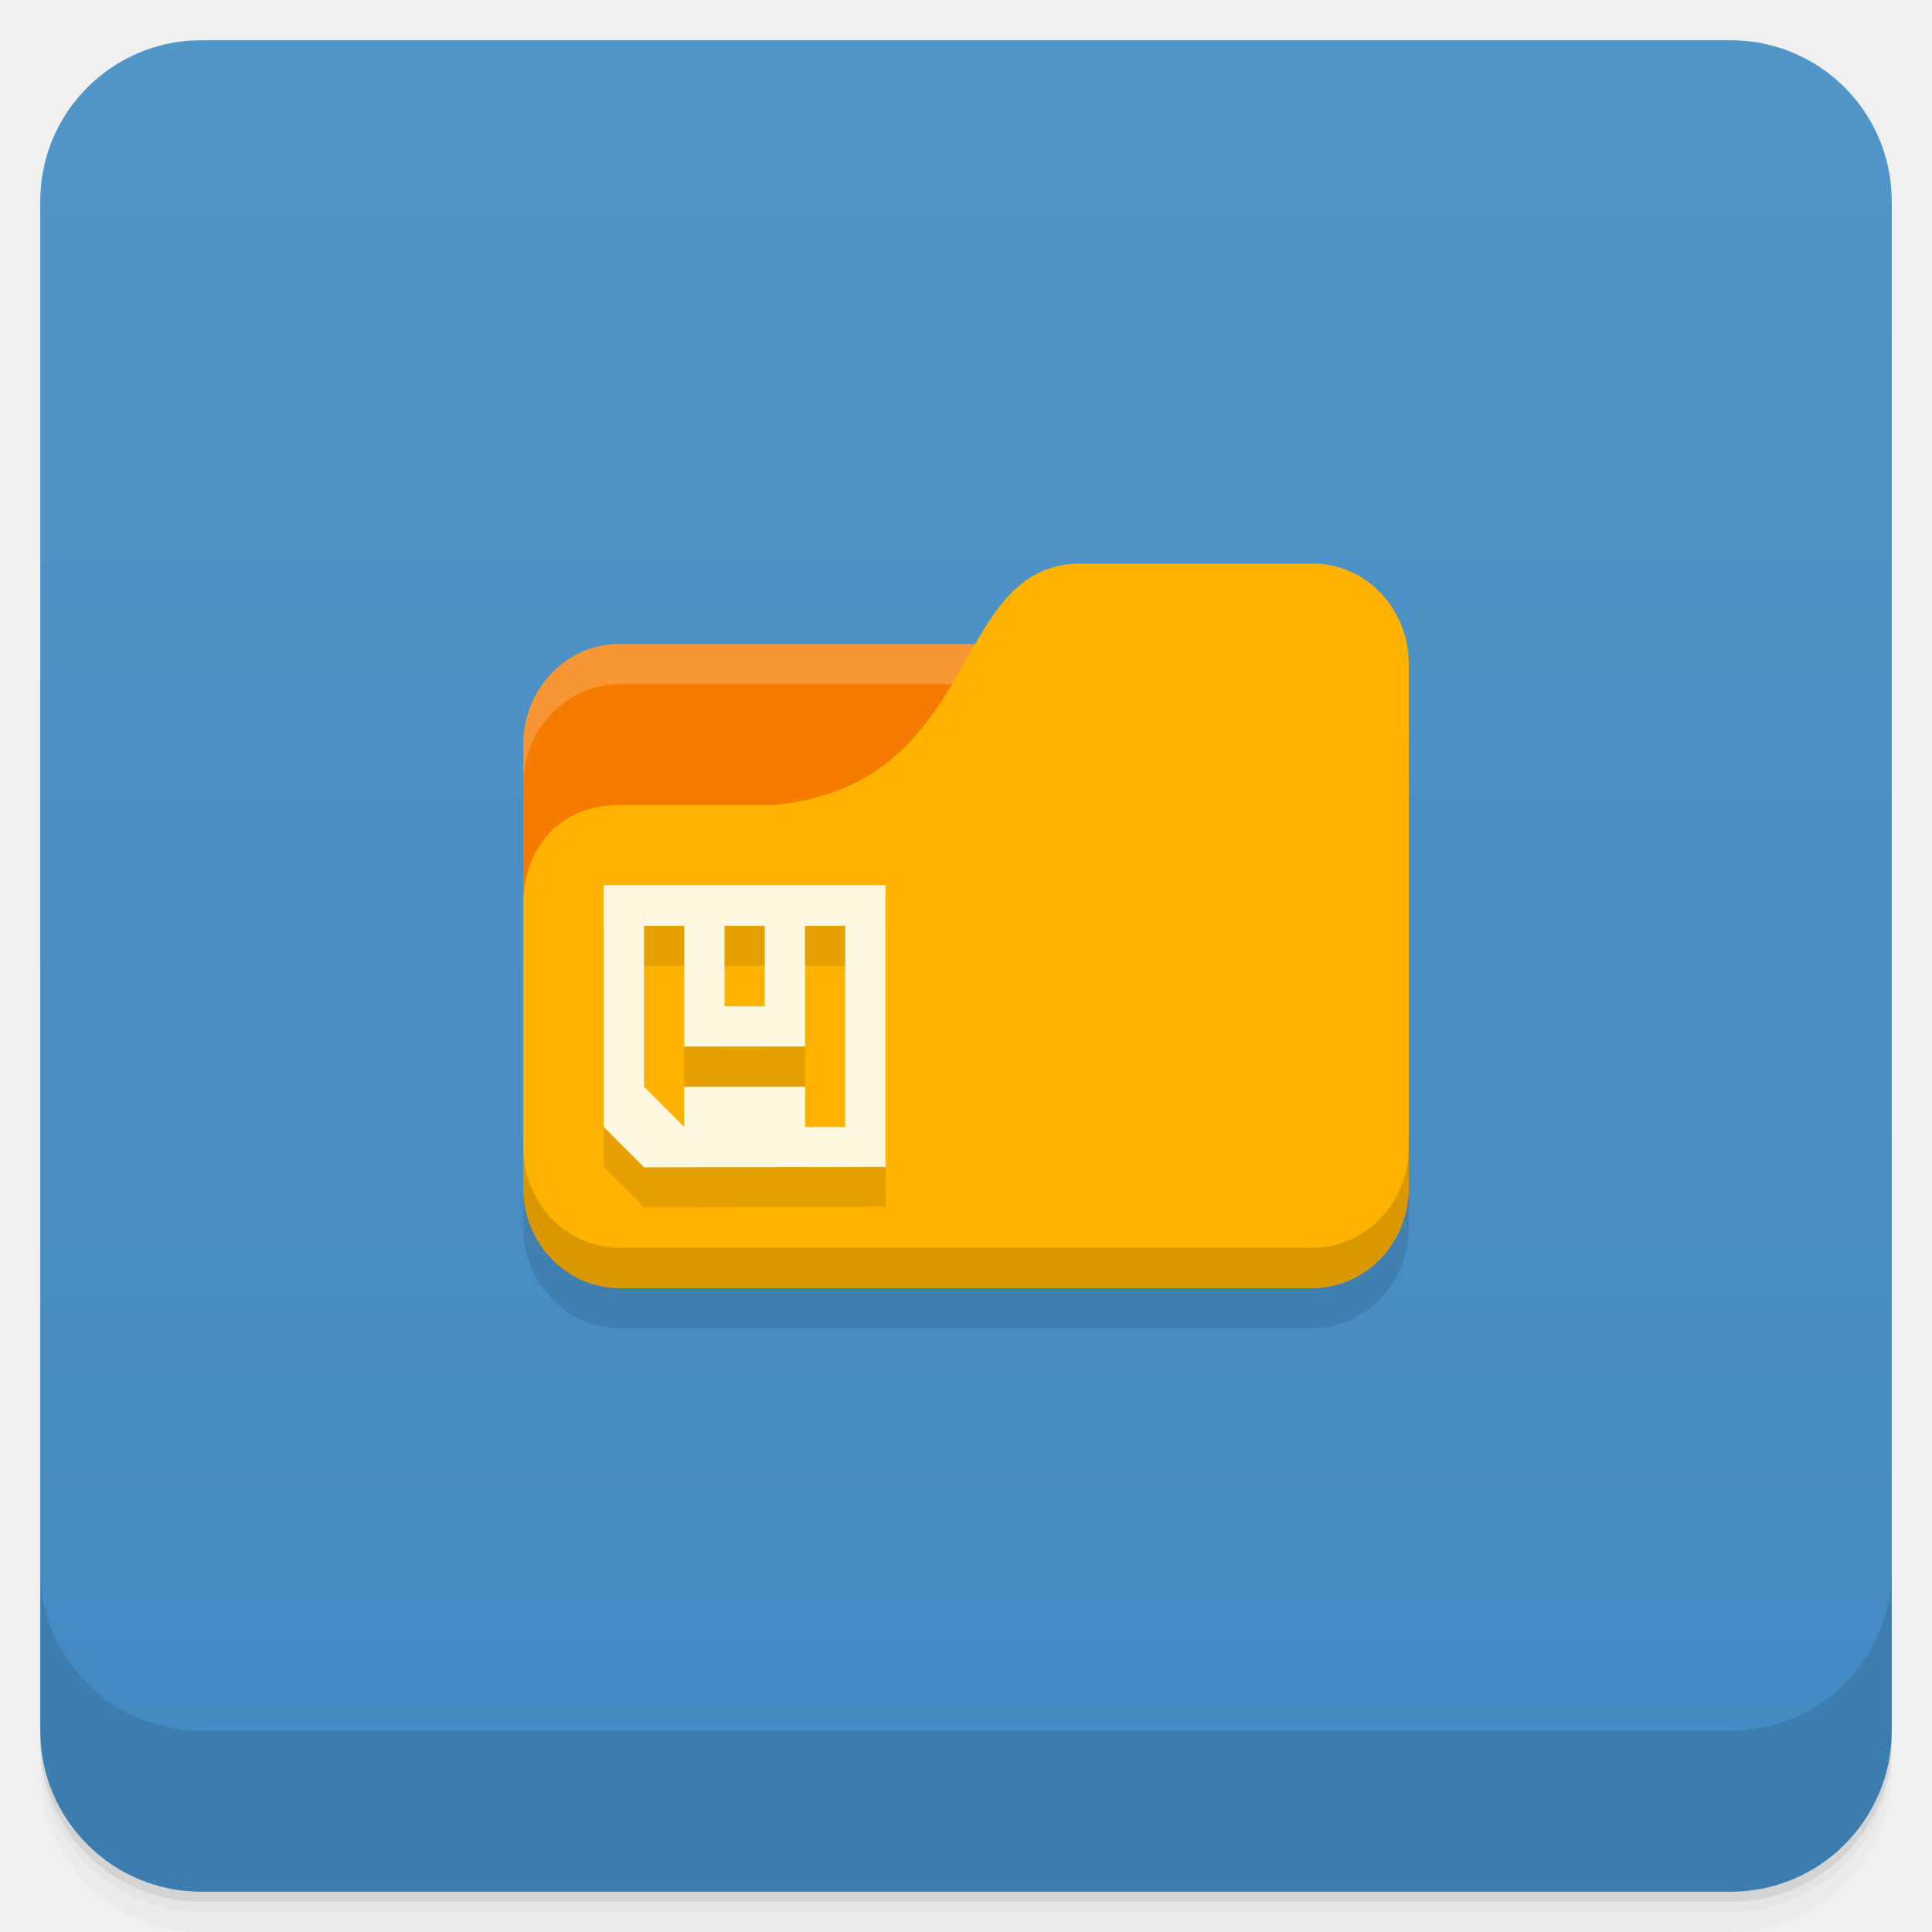
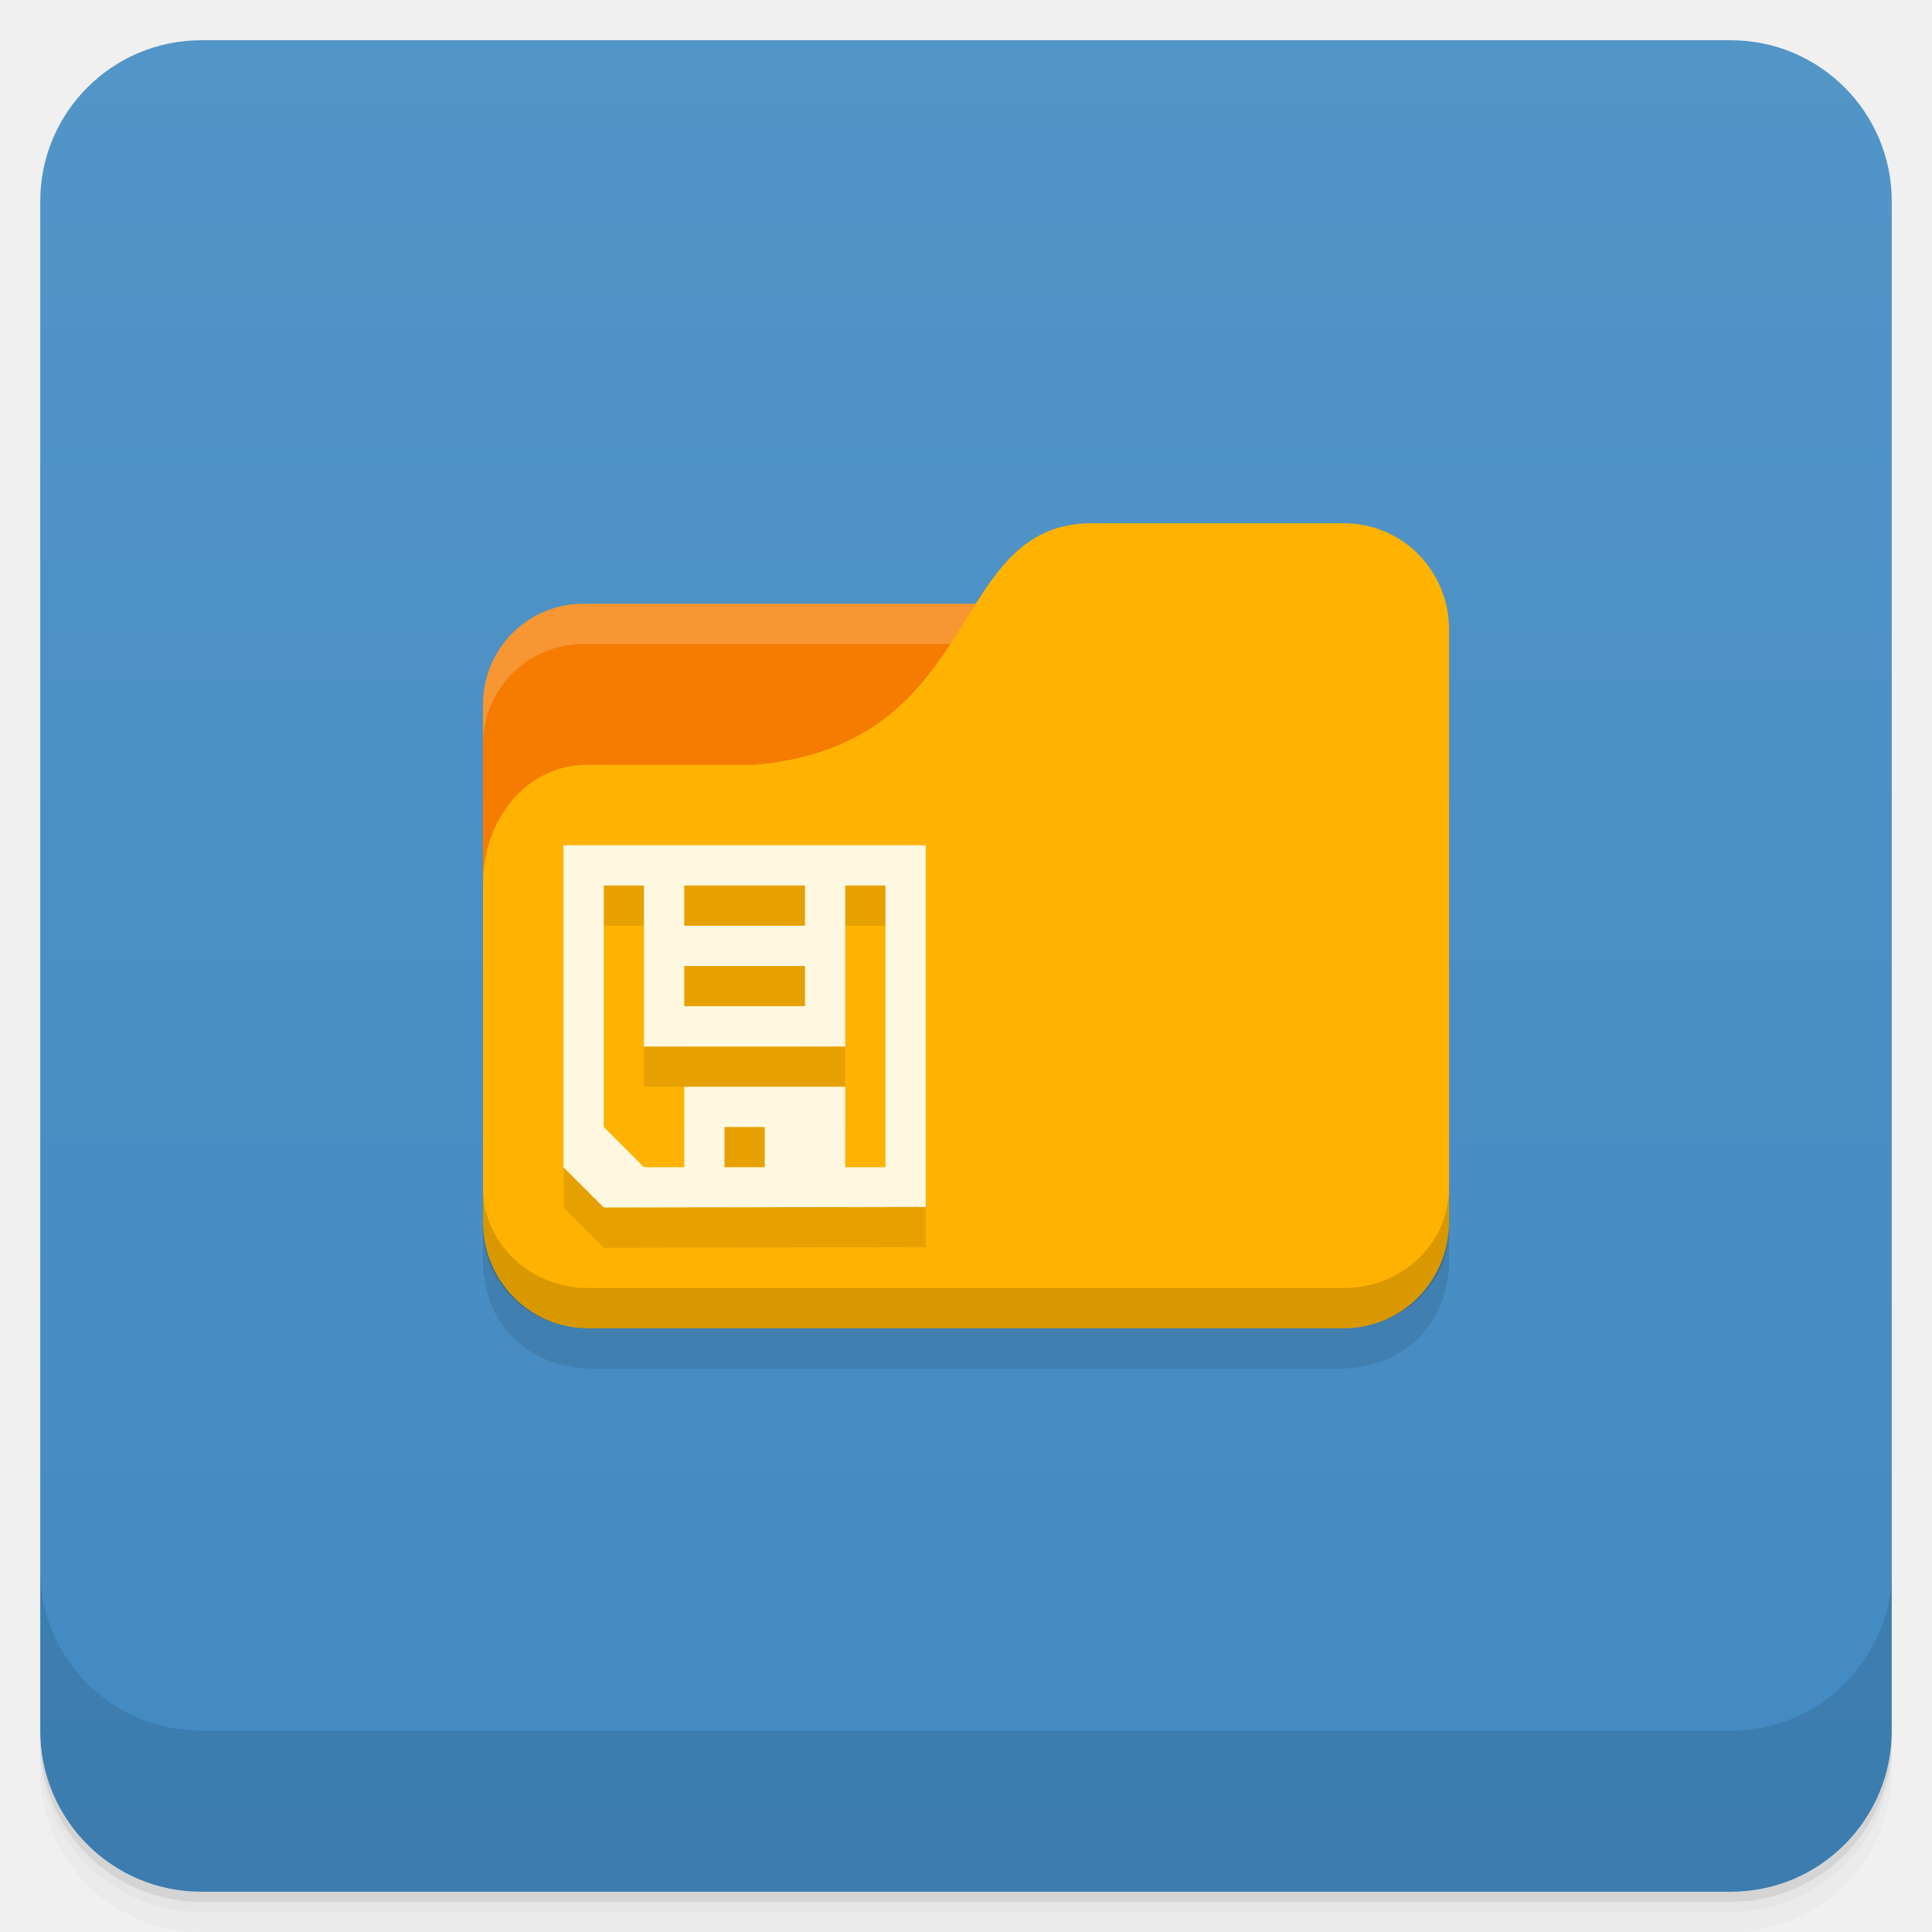
<svg xmlns="http://www.w3.org/2000/svg" xmlns:xlink="http://www.w3.org/1999/xlink" viewBox="0 0 48 48" id="svg2" version="1.1" width="100%" height="100%">
  <defs id="defs4">
    <linearGradient id="linearGradient3764" x1="1" x2="47" gradientUnits="userSpaceOnUse" gradientTransform="matrix(0,-1,1,0,-1.5e-6,48)">
      <stop stop-color="#428ac2" stop-opacity="1" id="stop7" />
      <stop offset="1" stop-color="#5295c7" stop-opacity="1" id="stop9" />
    </linearGradient>
    <clipPath id="clipPath-246076227">
      <g transform="translate(0,-1004.362)" id="g12">
        <path d="m -24 13 c 0 1.105 -0.672 2 -1.5 2 -0.828 0 -1.5 -0.895 -1.5 -2 0 -1.105 0.672 -2 1.5 -2 0.828 0 1.5 0.895 1.5 2 z" transform="matrix(15.33333,0,0,11.5,415,878.8622)" fill="#1890d0" id="path14" />
      </g>
    </clipPath>
    <clipPath id="clipPath-252330918">
      <g transform="translate(0,-1004.362)" id="g17">
        <path d="m -24 13 c 0 1.105 -0.672 2 -1.5 2 -0.828 0 -1.5 -0.895 -1.5 -2 0 -1.105 0.672 -2 1.5 -2 0.828 0 1.5 0.895 1.5 2 z" transform="matrix(15.33333,0,0,11.5,415,878.8622)" fill="#1890d0" id="path19" />
      </g>
    </clipPath>
    <linearGradient xlink:href="#linearGradient3764" id="linearGradient5286" gradientUnits="userSpaceOnUse" gradientTransform="translate(-48,0.002215)" x1="1" x2="47" />
    <linearGradient id="linearGradient4140-8">
      <stop style="stop-color:#6e6196;stop-opacity:1;" offset="0" id="stop4143-5" />
      <stop style="stop-color:#847baf;stop-opacity:1;" offset="1" id="stop4145-4" />
    </linearGradient>
    <clipPath id="clipPath-428684738">
      <g transform="translate(0,-1004.362)" id="g12-0">
        <path style="fill:#1890d0" d="m -24,13 c 0,1.105 -0.672,2 -1.5,2 -0.828,0 -1.5,-0.895 -1.5,-2 0,-1.105 0.672,-2 1.5,-2 0.828,0 1.5,0.895 1.5,2 z" transform="matrix(15.33333,0,0,11.5,415,878.8622)" id="path14-6" />
      </g>
    </clipPath>
  </defs>
  <g id="g21">
    <path style="opacity:0.02" d="m 1,43 0,0.25 c 0,2.216 1.784,4 4,4 l 38,0 c 2.216,0 4,-1.784 4,-4 L 47,43 c 0,2.216 -1.784,4 -4,4 L 5,47 C 2.784,47 1,45.216 1,43 z m 0,0.5 0,0.5 c 0,2.216 1.784,4 4,4 l 38,0 c 2.216,0 4,-1.784 4,-4 l 0,-0.5 c 0,2.216 -1.784,4 -4,4 l -38,0 c -2.216,0 -4,-1.784 -4,-4 z" id="path23" />
    <path style="opacity:0.05" d="m 1,43.25 0,0.25 c 0,2.216 1.784,4 4,4 l 38,0 c 2.216,0 4,-1.784 4,-4 l 0,-0.25 c 0,2.216 -1.784,4 -4,4 l -38,0 c -2.216,0 -4,-1.784 -4,-4 z" id="path25" />
    <path style="opacity:0.1" d="m 1,43 0,0.25 c 0,2.216 1.784,4 4,4 l 38,0 c 2.216,0 4,-1.784 4,-4 L 47,43 c 0,2.216 -1.784,4 -4,4 L 5,47 C 2.784,47 1,45.216 1,43 z" id="path27" />
  </g>
  <rect id="rect31" transform="matrix(0,-1,1,0,0,0)" rx="4" y="1" x="-47" height="46" width="46" style="fill:url(#linearGradient5286);fill-opacity:1.0" />
  <g id="g53">
    <g transform="translate(0,-1004.362)" id="g55">
      <path style="opacity:0.1" d="m 1,1043.36 0,4 c 0,2.216 1.784,4 4,4 l 38,0 c 2.216,0 4,-1.784 4,-4 l 0,-4 c 0,2.216 -1.784,4 -4,4 l -38,0 c -2.216,0 -4,-1.784 -4,-4 z" id="path57" />
    </g>
  </g>
-   <path style="fill:#000000;fill-opacity:0.098;stroke:none" d="m 26.875,15 c -1.343,0 -1.988,0.908 -2.625,2 l -8.844,0 C 14.081,17 13,18.115 13,19.5 l 0,1 0,10 c 0,1.385 1.081,2.5 2.406,2.5 l 17.188,0 C 33.919,33 35,31.885 35,30.5 l 0,-11 0,-2 C 35,16.115 33.919,15 32.594,15 L 26.875,15 z" id="rect3063" />
-   <rect style="fill:#f57c00;fill-opacity:1;stroke:none" id="rect2987" width="22" height="16" x="13" y="16" rx="2.391" ry="2.5" />
-   <path style="opacity:0.2;fill:#ffffff;fill-opacity:1;stroke:none" d="M 15.391,16 C 14.067,16 13,17.115 13,18.5 l 0,1 C 13,18.115 14.067,17 15.391,17 l 17.217,0 C 33.933,17 35,18.115 35,19.5 l 0,-1 C 35,17.115 33.933,16 32.609,16 l -17.217,0 z" id="rect3797" />
-   <path style="fill:#ffb300;fill-opacity:1;stroke:none" d="m 15.391,20 3.826,0 c 5.261,-0.5 4.304,-6 7.652,-6 l 5.739,0 C 33.933,14 35,15.115 35,16.5 l 0,13 C 35,30.885 33.933,32 32.609,32 L 15.391,32 C 14.067,32 13,30.885 13,29.5 l 0,-7 C 13,21 13.957,20 15.391,20 z" id="rect3776" />
-   <path style="opacity:0.15;fill:#000000;fill-opacity:1;stroke:none" d="m 13,28.5 0,1 c 0,1.385 1.067,2.5 2.391,2.5 l 17.217,0 C 33.933,32 35,30.885 35,29.5 l 0,-1 C 35,29.885 33.933,31 32.609,31 L 15.391,31 C 14.067,31 13,29.885 13,28.5 z" id="path3786" />
-   <path d="m 22,29.989 0,-7 -7,0 L 15,29 l 1,1 m 5,-1 0,0 -1,0 0,-1 -3,0 0,1 -1,-1 0,-4 1,0 0,3 3,0 0,-3 1,0 m -2,2 -1,0 0,-2 1,0" id="path3858" style="fill:#000000;fill-opacity:0.098;fill-rule:nonzero;stroke:none" />
-   <path style="fill:#fff8e1;fill-opacity:1;fill-rule:nonzero;stroke:none" id="path61" d="m 22,28.989 0,-7 -7,0 L 15,28 l 1,1 m 5,-1 0,0 -1,0 0,-1 -3,0 0,1 -1,-1 0,-4 1,0 0,3 3,0 0,-3 1,0 m -2,2 -1,0 0,-2 1,0" />
+   <rect style="fill:#fffdf0;fill-opacity:1;stroke:none" id="rect3799" width="11" height="4" x="14" y="17" />
+   <path style="fill:none;stroke:none" d="m 24,16.5 -2.5,1.5 1.5,0 z" id="path3801" />
+   <path style="fill:#000000;fill-opacity:0.102;stroke:none" d="m 27.125,14 c -1.904,0 -2.522,1.501 -3.5,3 l -9.125,0 c -1.385,0 -2.5,1.115 -2.5,2.5 l 0,1 0,8.5 0,1.5 0,0.875 L 12,31.5 c 0.006,0.139 0.036,0.274 0.062,0.406 0.119,0.691 0.513,1.281 1.094,1.656 0.277,0.179 0.597,0.309 0.938,0.375 0.17,0.035 0.319,0.062 0.5,0.062 l 18.813,0 c 0.181,0 0.33,-0.027 0.5,-0.062 0.34,-0.066 0.66,-0.196 0.937,-0.375 0.581,-0.375 0.974,-0.965 1.094,-1.656 0.027,-0.132 0.056,-0.268 0.062,-0.406 l 0,-0.125 0,-0.875 0,-13.875 c 0,-1.462 -1.149,-2.625 -2.594,-2.625 l -6.281,0 z" id="rect3375" />
+   <path style="fill:#f57c00;fill-opacity:1;stroke:none" d="M 14.5,15 C 13.115,15 12,16.115 12,17.5 l 0,9.5 23,0 0,-9.5 C 35,16.115 33.885,15 32.5,15 l -18,0 z" id="rect2987-2" />
+   <path style="opacity:0.2;fill:#ffffff;fill-opacity:1;stroke:none" d="M 14.5,15 C 13.115,15 12,16.115 12,17.5 l 0,1 C 12,17.115 13.115,16 14.5,16 l 18,0 C 33.885,16 35,17.115 35,18.5 l 0,-1 C 35,16.115 33.885,15 32.5,15 L 14.5,15 z" id="rect3797" />
+   <path style="fill:#ffb300;fill-opacity:1;stroke:none" d="m 14.609,19 4.174,0 c 5.739,-0.528 4.696,-6 8.348,-6 l 6.261,0 c 1.445,0 2.609,1.177 2.609,2.639 l 0,14.722 C 36,31.823 34.837,33 33.391,33 l -18.783,0 C 13.163,33 12,31.823 12,30.361 l 0,-8.389 C 12,20.389 13.043,19 14.609,19 z" id="rect3776" />
+   <path style="opacity:0.15;fill:#000000;fill-opacity:1;stroke:none" d="m 12,29.5 0,1 C 12,31.885 13.163,33 14.609,33 l 18.783,0 c 1.445,0 2.609,-1.115 2.609,-2.5 l 0,-1 c 0,1.385 -1.163,2.5 -2.609,2.5 l -18.783,0 C 13.163,32 12,30.885 12,29.5 z" id="path3786" />
+   <path d="M 23,30.986 23,22 l -9,0 0,8 1,1 m 7,-1 -1,0 0,-2 -4,0 0,2 -1,0 -1,-1 0,-6 1,0 0,4 5,0 0,-4 1,0 m -3,7 -1,0 0,-1 1,0 m 1,-3 -3,0 0,-1 3,0 m 0,-1 -3,0 0,-1 3,0" id="path3784" style="fill:#000000;fill-opacity:0.098;fill-rule:nonzero;stroke:none" />
+   <path style="fill:#fff8e1;fill-opacity:1;fill-rule:nonzero;stroke:none" id="path61-0" d="M 23,29.986 23,21 l -9,0 0,8 1,1 m 7,-1 -1,0 0,-2 -4,0 0,2 -1,0 -1,-1 0,-6 1,0 0,4 5,0 0,-4 1,0 m -3,7 -1,0 0,-1 1,0 m 1,-3 -3,0 0,-1 3,0 m 0,-1 -3,0 0,-1 3,0" />
</svg>
